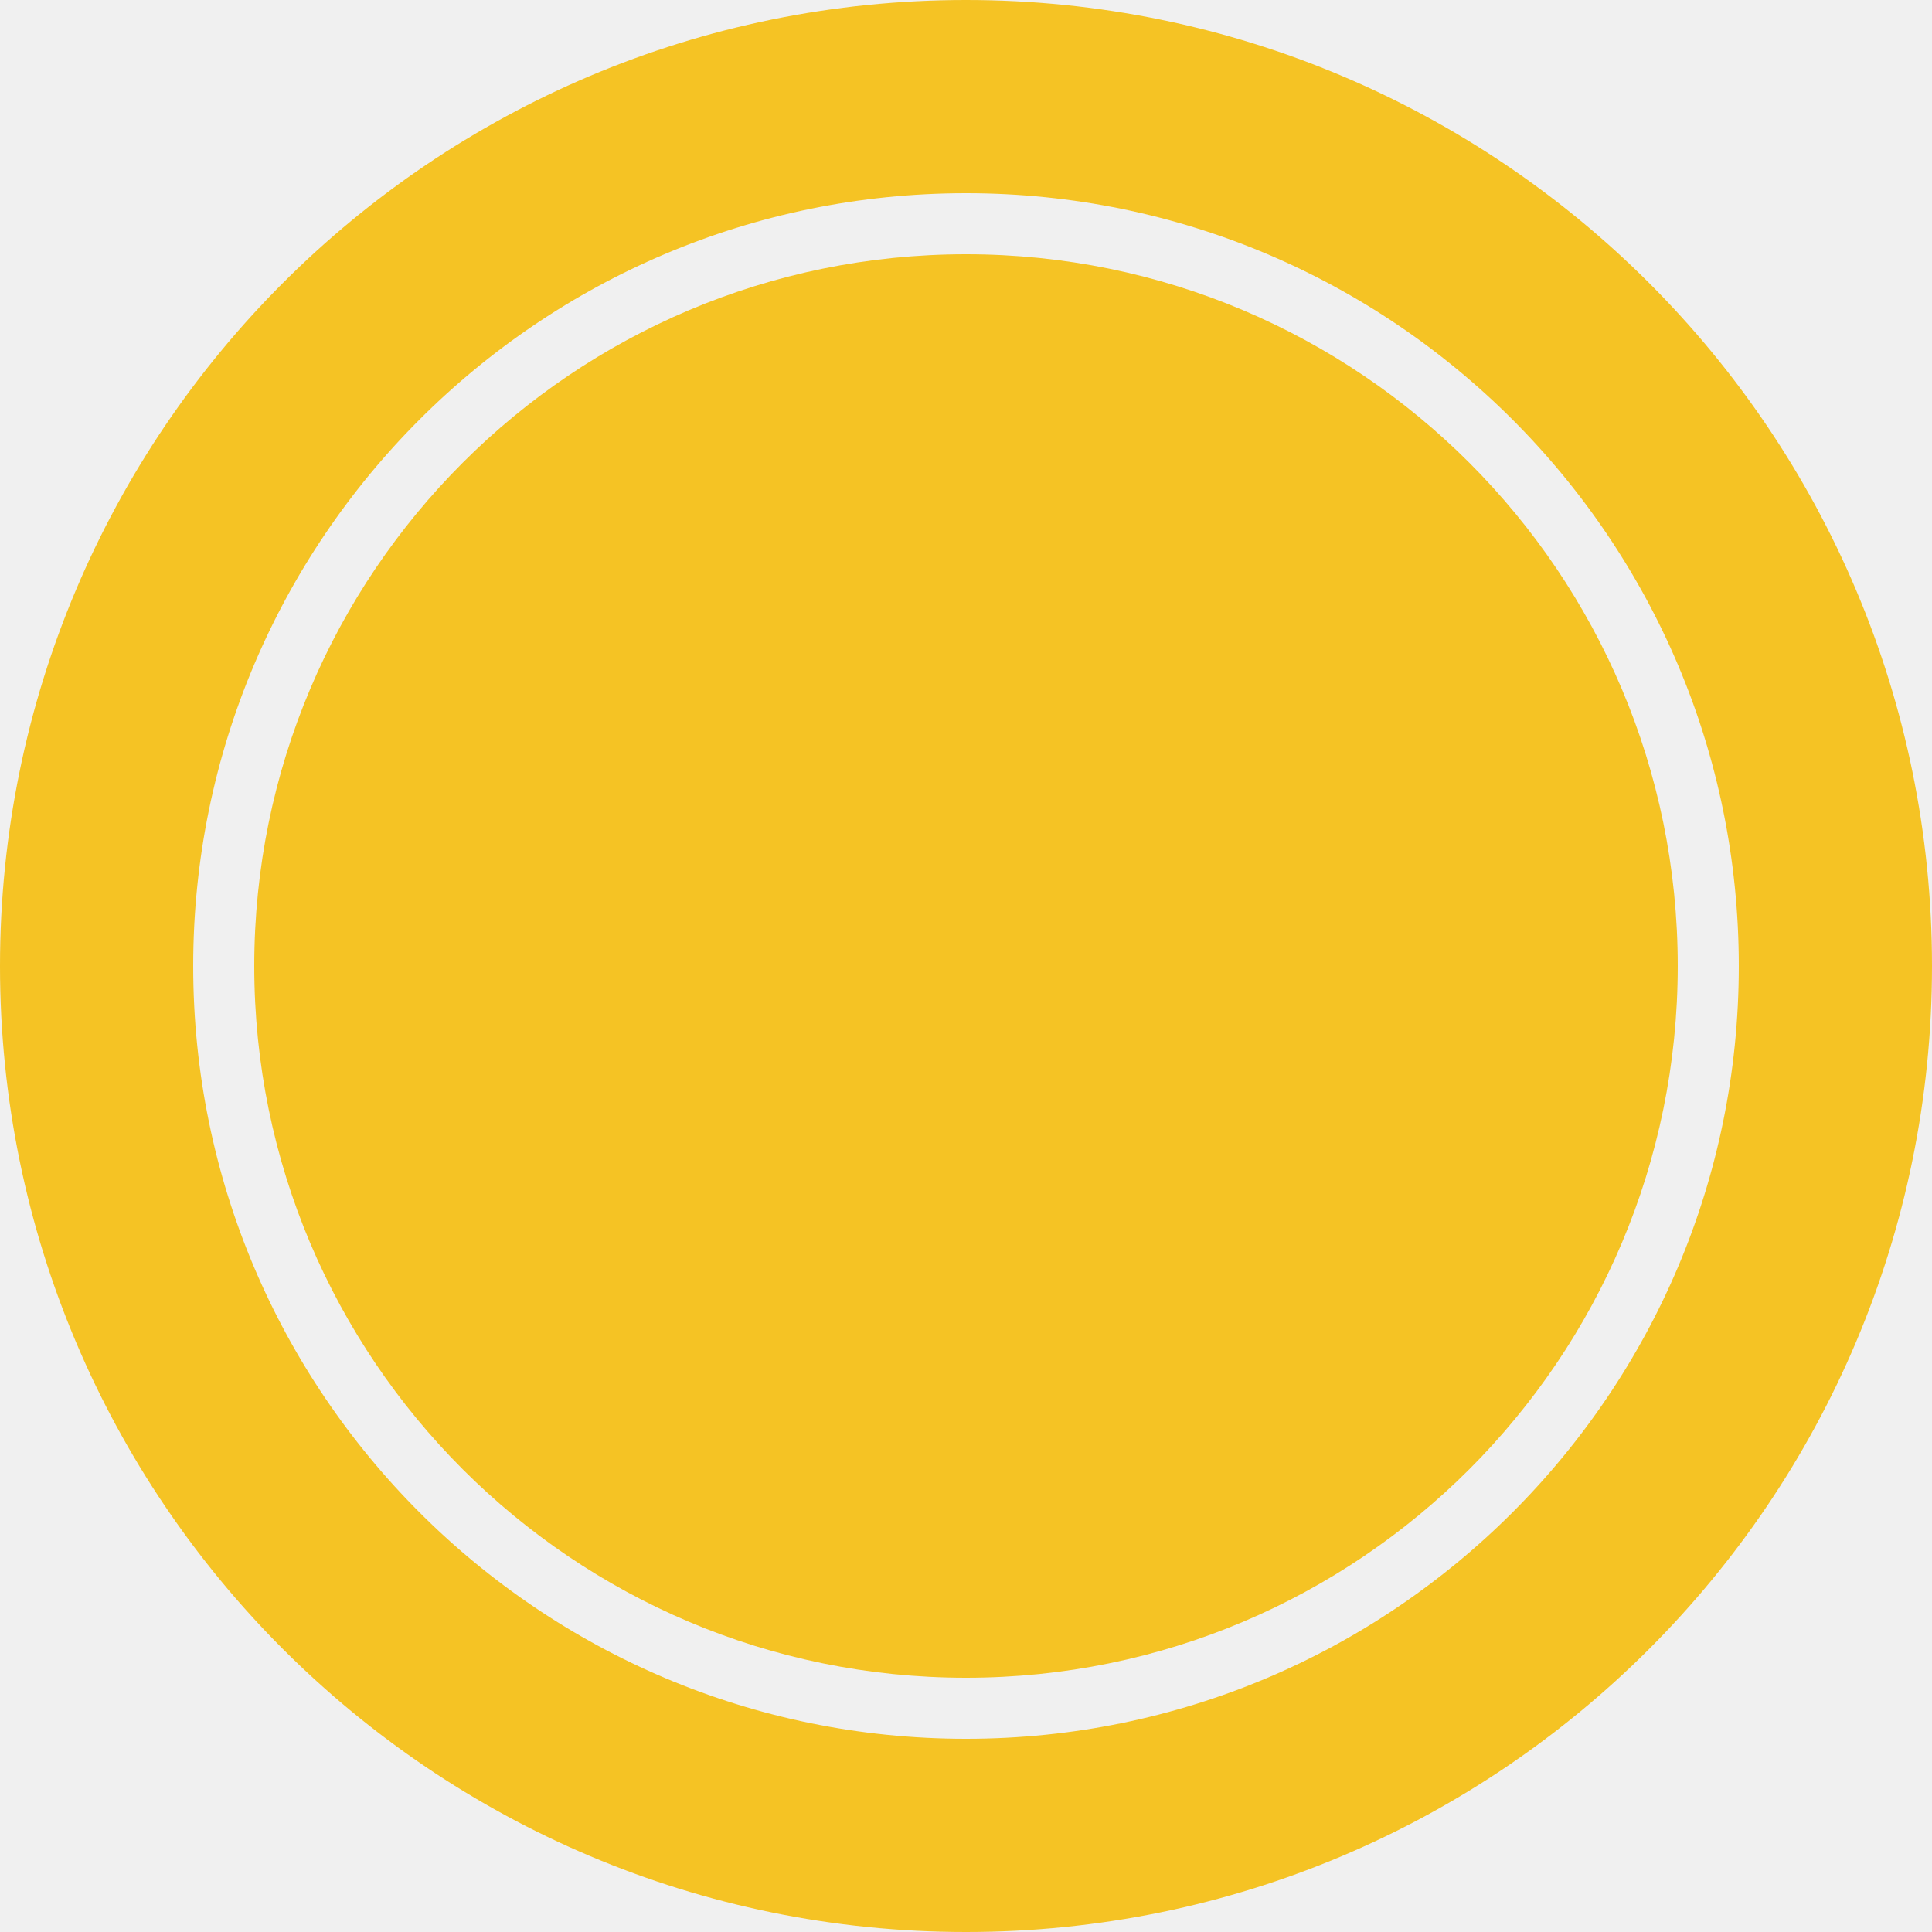
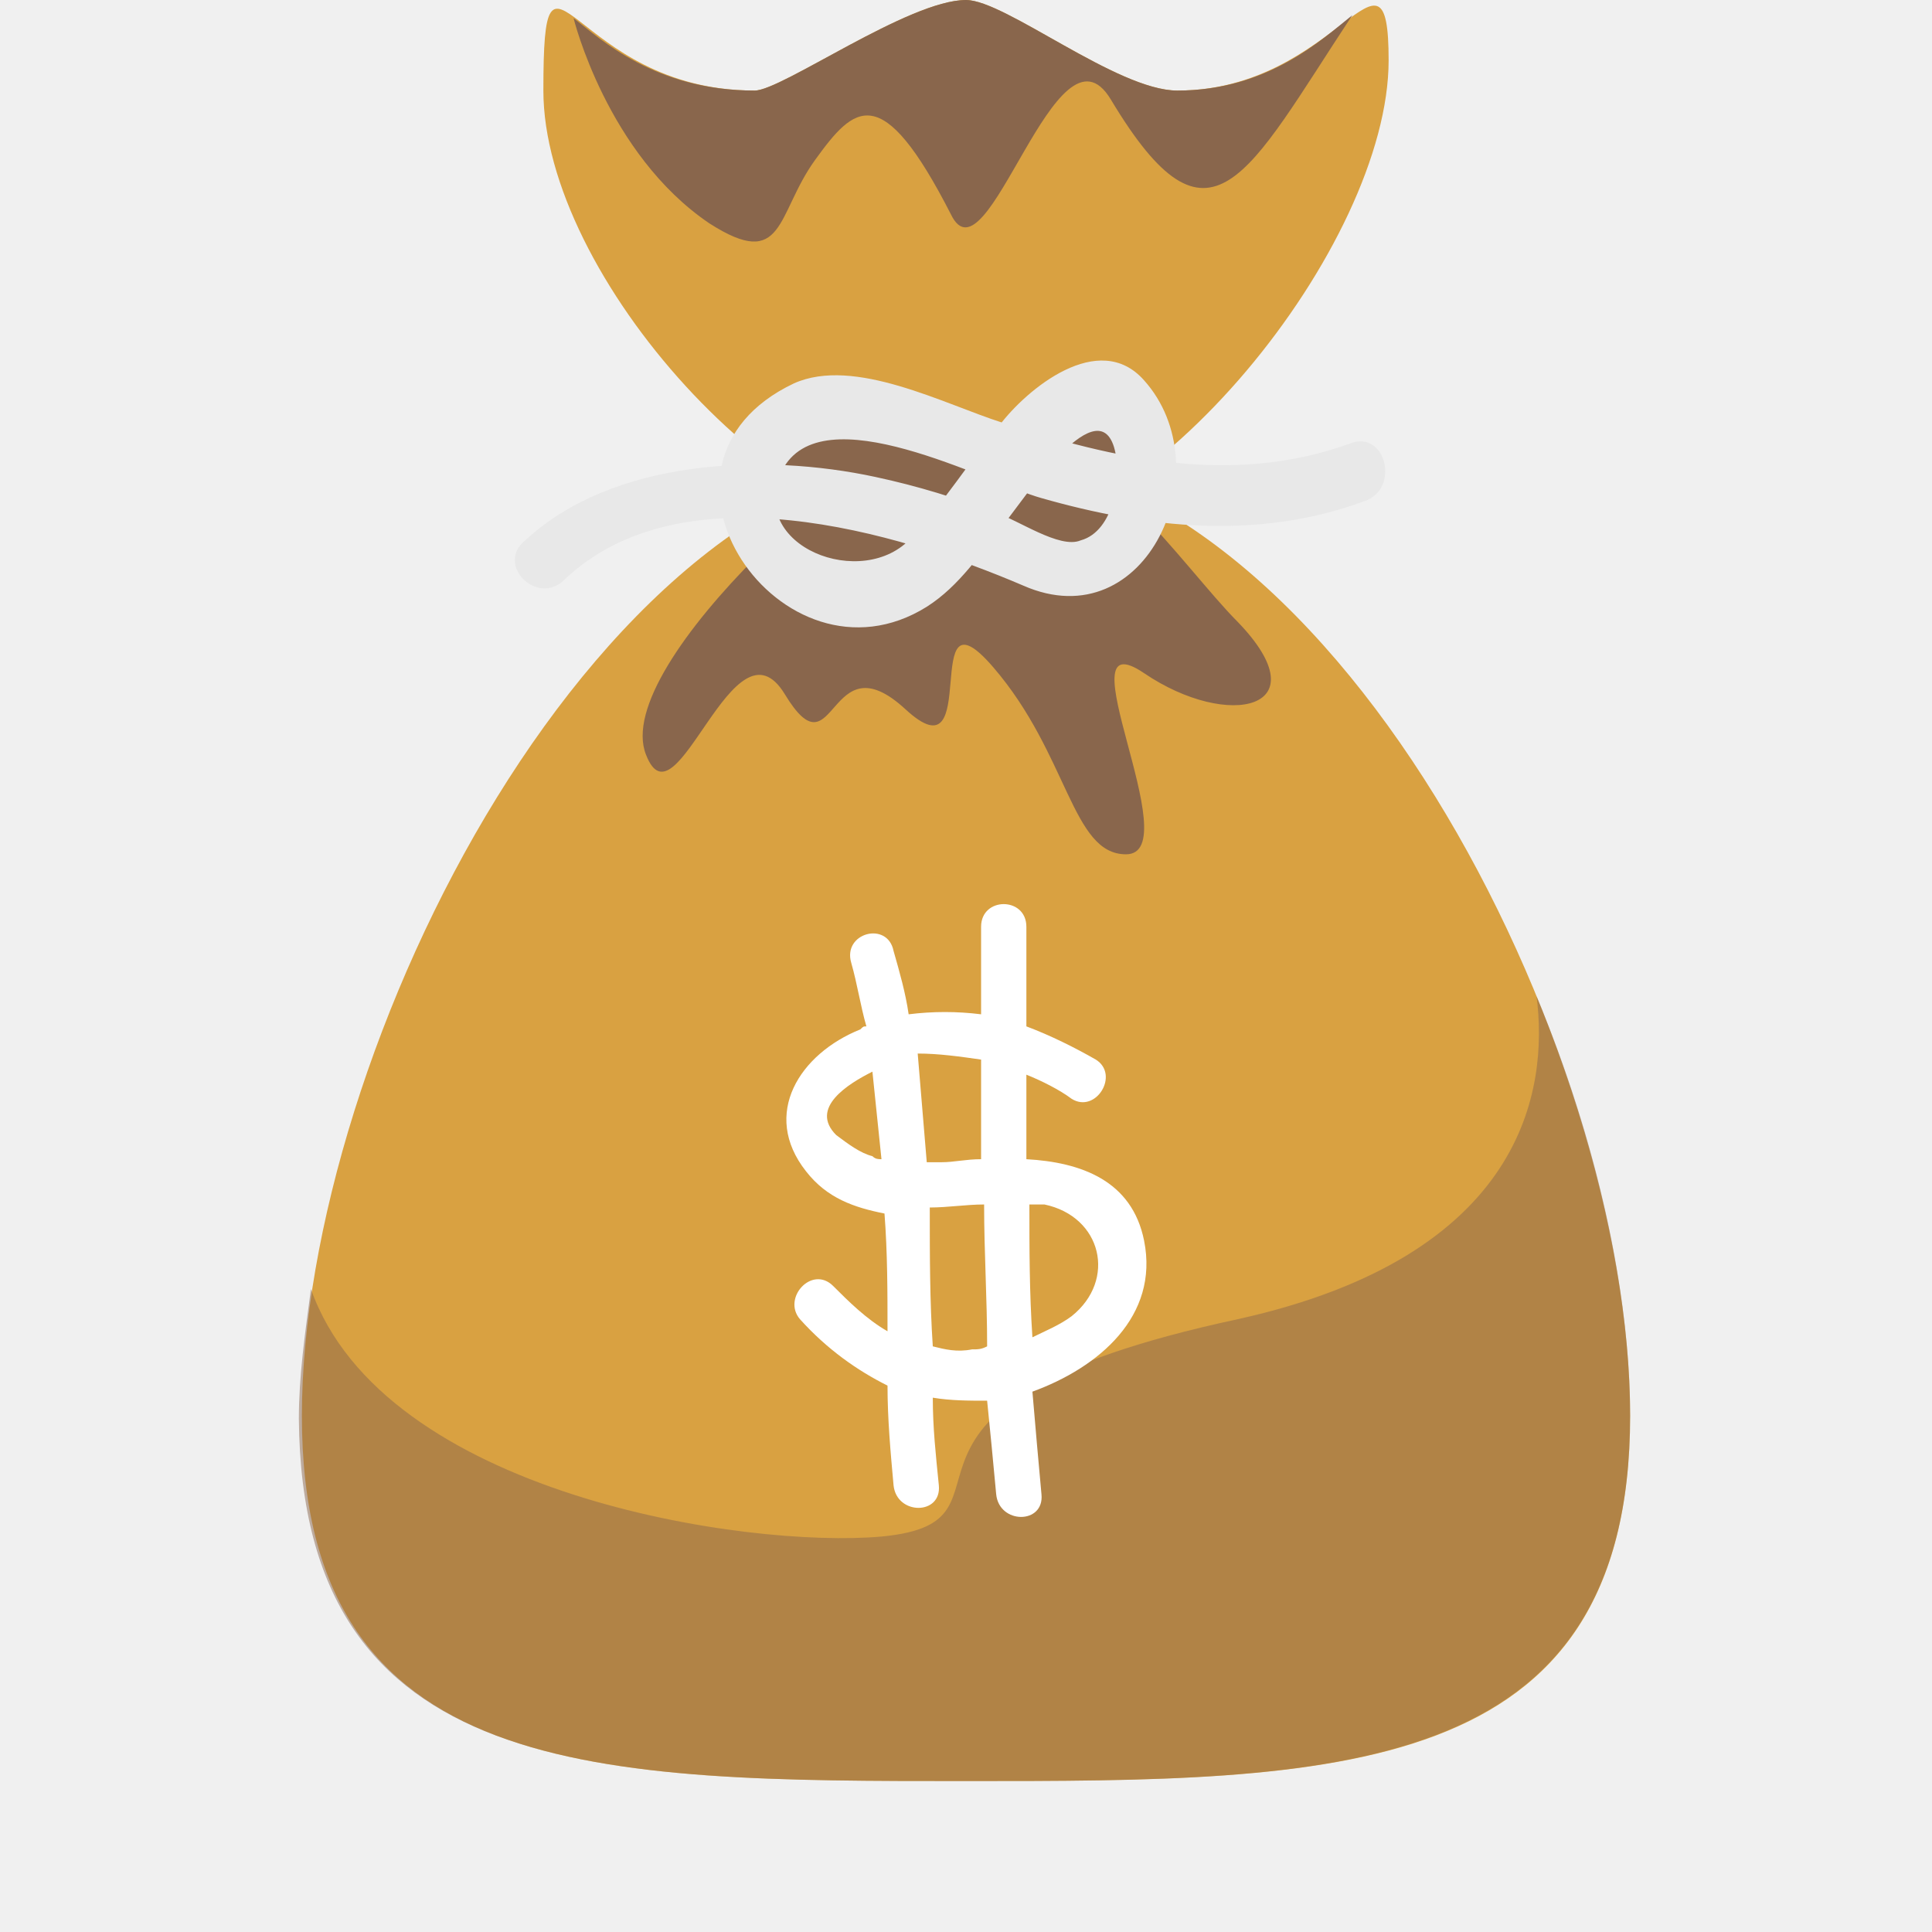
- <svg xmlns="http://www.w3.org/2000/svg" width="10" height="10" viewBox="0 0 10 10" fill="none">
-   <circle cx="5" cy="5" r="3.684" fill="#F5C324" />
-   <circle cx="5" cy="5" r="4.5" stroke="#F5C324" />
+ <svg xmlns="http://www.w3.org/2000/svg" width="16" height="16" viewBox="0 0 16 16" fill="none">
+   <path d="M13.5 11.725C13.5 14.75 11.05 14.75 8 14.75C4.95 14.75 2.5 14.75 2.5 11.725C2.5 8.7 4.975 3.75 8 3.75C11.025 3.75 13.5 8.675 13.5 11.725Z" fill="#D9A141" />
+   <path opacity="0.5" d="M13.5 11.725C13.5 10.7 13.225 9.45 12.725 8.25C12.825 9.025 12.625 10.4 10.25 10.925C6.875 11.65 8.625 12.6 7.3 12.725C6.175 12.825 3.175 12.375 2.575 10.675C2.525 11.05 2.475 11.4 2.475 11.75C2.5 14.75 4.975 14.75 8 14.75C11.025 14.75 13.5 14.75 13.5 11.725Z" fill="#89664C" />
+   <path d="M9.475 10.275C9.375 9.775 8.95 9.625 8.5 9.6V8.9C8.625 8.95 8.775 9.025 8.875 9.1C9.075 9.225 9.275 8.9 9.075 8.775C8.9 8.675 8.7 8.575 8.5 8.5V7.675C8.5 7.425 8.125 7.425 8.125 7.675V8.4C7.925 8.375 7.725 8.375 7.525 8.4C7.5 8.225 7.45 8.05 7.4 7.875C7.35 7.625 6.975 7.725 7.05 7.975C7.1 8.15 7.125 8.325 7.175 8.5C7.15 8.5 7.15 8.5 7.125 8.525C6.625 8.725 6.3 9.225 6.675 9.7C6.85 9.925 7.075 10 7.325 10.05C7.35 10.375 7.35 10.7 7.35 11.025C7.175 10.925 7.025 10.775 6.9 10.65C6.725 10.475 6.475 10.75 6.625 10.925C6.85 11.175 7.1 11.35 7.35 11.475C7.35 11.75 7.375 12.025 7.4 12.3C7.425 12.55 7.8 12.55 7.775 12.3C7.75 12.05 7.725 11.825 7.725 11.575C7.875 11.6 8.025 11.6 8.175 11.6C8.2 11.85 8.225 12.1 8.25 12.375C8.275 12.625 8.65 12.625 8.625 12.375C8.6 12.1 8.575 11.825 8.55 11.525C9.1 11.325 9.6 10.9 9.475 10.275ZM8.125 8.775V9.6C8 9.6 7.9 9.625 7.8 9.625H7.675L7.6 8.725C7.775 8.725 7.95 8.75 8.125 8.775ZM7.225 9.575C7.125 9.55 7.025 9.475 6.925 9.4C6.7 9.175 7.025 8.975 7.225 8.875C7.25 9.125 7.275 9.35 7.3 9.6C7.275 9.6 7.25 9.6 7.225 9.575ZM8.05 11.175C7.925 11.2 7.825 11.175 7.725 11.15C7.7 10.775 7.7 10.4 7.7 10C7.85 10 8 9.975 8.15 9.975C8.15 10.375 8.175 10.75 8.175 11.15C8.125 11.175 8.1 11.175 8.05 11.175ZM8.875 10.9C8.775 10.975 8.65 11.025 8.55 11.075C8.525 10.7 8.525 10.35 8.525 9.975H8.65C9.125 10.075 9.25 10.6 8.875 10.9Z" fill="white" />
+   <path d="M11.5 0.5C11.5 2.025 9.525 4.5 8 4.5C6.475 4.5 4.5 2.275 4.5 0.75C4.5 -0.775 4.725 0.75 6.25 0.75C6.475 0.75 7.525 0 8 0C8.325 0 9.25 0.75 9.75 0.75C11.075 0.75 11.5 -0.65 11.5 0.5Z" fill="#D9A141" />
+   <path d="M7.55 3.325C7.4 3.425 6.675 3.35 6.45 3.525C6.15 3.75 6.575 4.275 6.275 4.6C5.675 5.2 5.2 5.875 5.35 6.25C5.6 6.9 6.075 5.05 6.5 5.75C6.925 6.45 6.85 5.275 7.5 5.875C8.15 6.475 7.6 4.8 8.225 5.525C8.85 6.25 8.875 7.075 9.325 7.075C9.85 7.075 8.775 5.1 9.475 5.575C10.175 6.05 10.95 5.875 10.25 5.15C10.025 4.925 9.725 4.525 9.375 4.175C9.25 4.05 9.35 3.4 9.225 3.3C9.075 3.175 8.7 3.575 8.55 3.5C8.25 3.35 8.35 3.625 7.9 3.7C7.6 3.8 7.85 3.125 7.55 3.325Z" fill="#89664C" />
+   <path d="M4.675 4.8C5.65 3.875 7.425 4.4 8.475 4.85C9.5 5.3 10.125 3.875 9.475 3.15C9.1 2.725 8.5 3.225 8.275 3.525C8.025 3.825 7.825 4.15 7.55 4.45C7.15 4.9 6.175 4.525 6.475 3.9C6.8 3.25 8.175 4 8.625 4.125C9.5 4.375 10.425 4.475 11.3 4.15C11.6 4.05 11.475 3.55 11.175 3.675C10.2 4.025 9.225 3.8 8.3 3.5C7.825 3.35 7.075 2.95 6.575 3.175C5.15 3.85 6.475 5.775 7.675 5.025C7.95 4.85 8.125 4.575 8.325 4.325C8.45 4.175 9.075 3.225 9.225 3.7C9.3 3.95 9.225 4.4 8.95 4.475C8.775 4.55 8.425 4.3 8.25 4.25C7.925 4.125 7.6 4.025 7.25 3.95C6.325 3.75 5.075 3.8 4.35 4.475C4.1 4.675 4.45 5.025 4.675 4.8Z" fill="#E8E8E8" />
+   <path d="M11.2 0.125C10.95 0.325 10.5 0.75 9.75 0.75C9.25 0.75 8.325 0 8 0C7.525 0 6.475 0.75 6.25 0.75C5.425 0.75 4.975 0.325 4.75 0.15C4.75 0.15 5.025 1.275 5.875 1.85C6.5 2.25 6.425 1.775 6.75 1.325C7.075 0.875 7.3 0.65 7.875 1.775C8.175 2.4 8.75 0.075 9.2 0.825C10.025 2.2 10.325 1.45 11.2 0.125Z" fill="#89664C" />
</svg>
